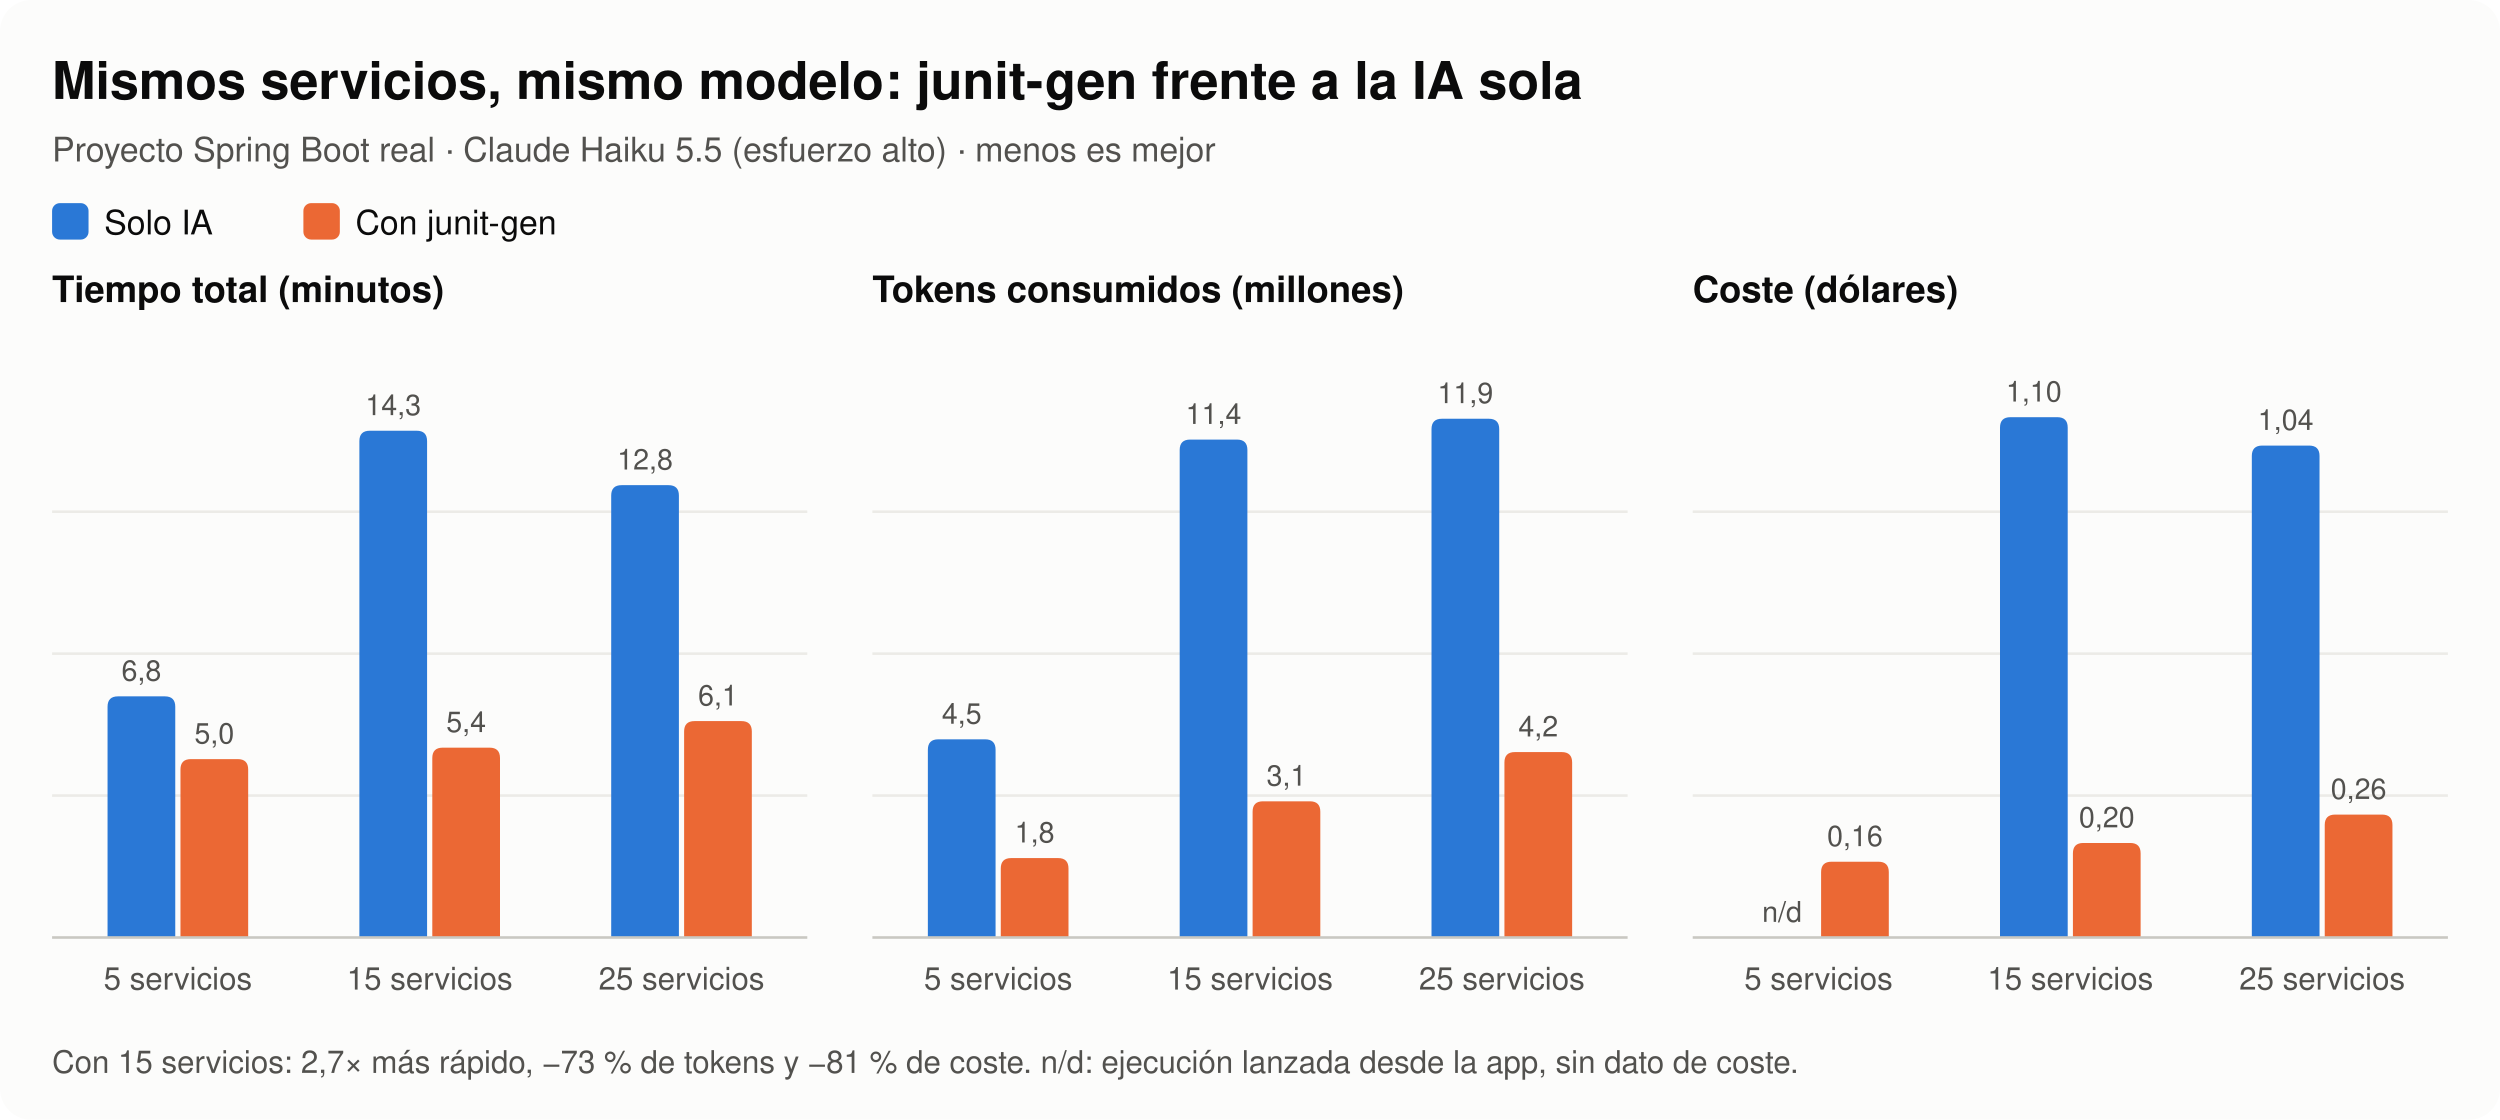
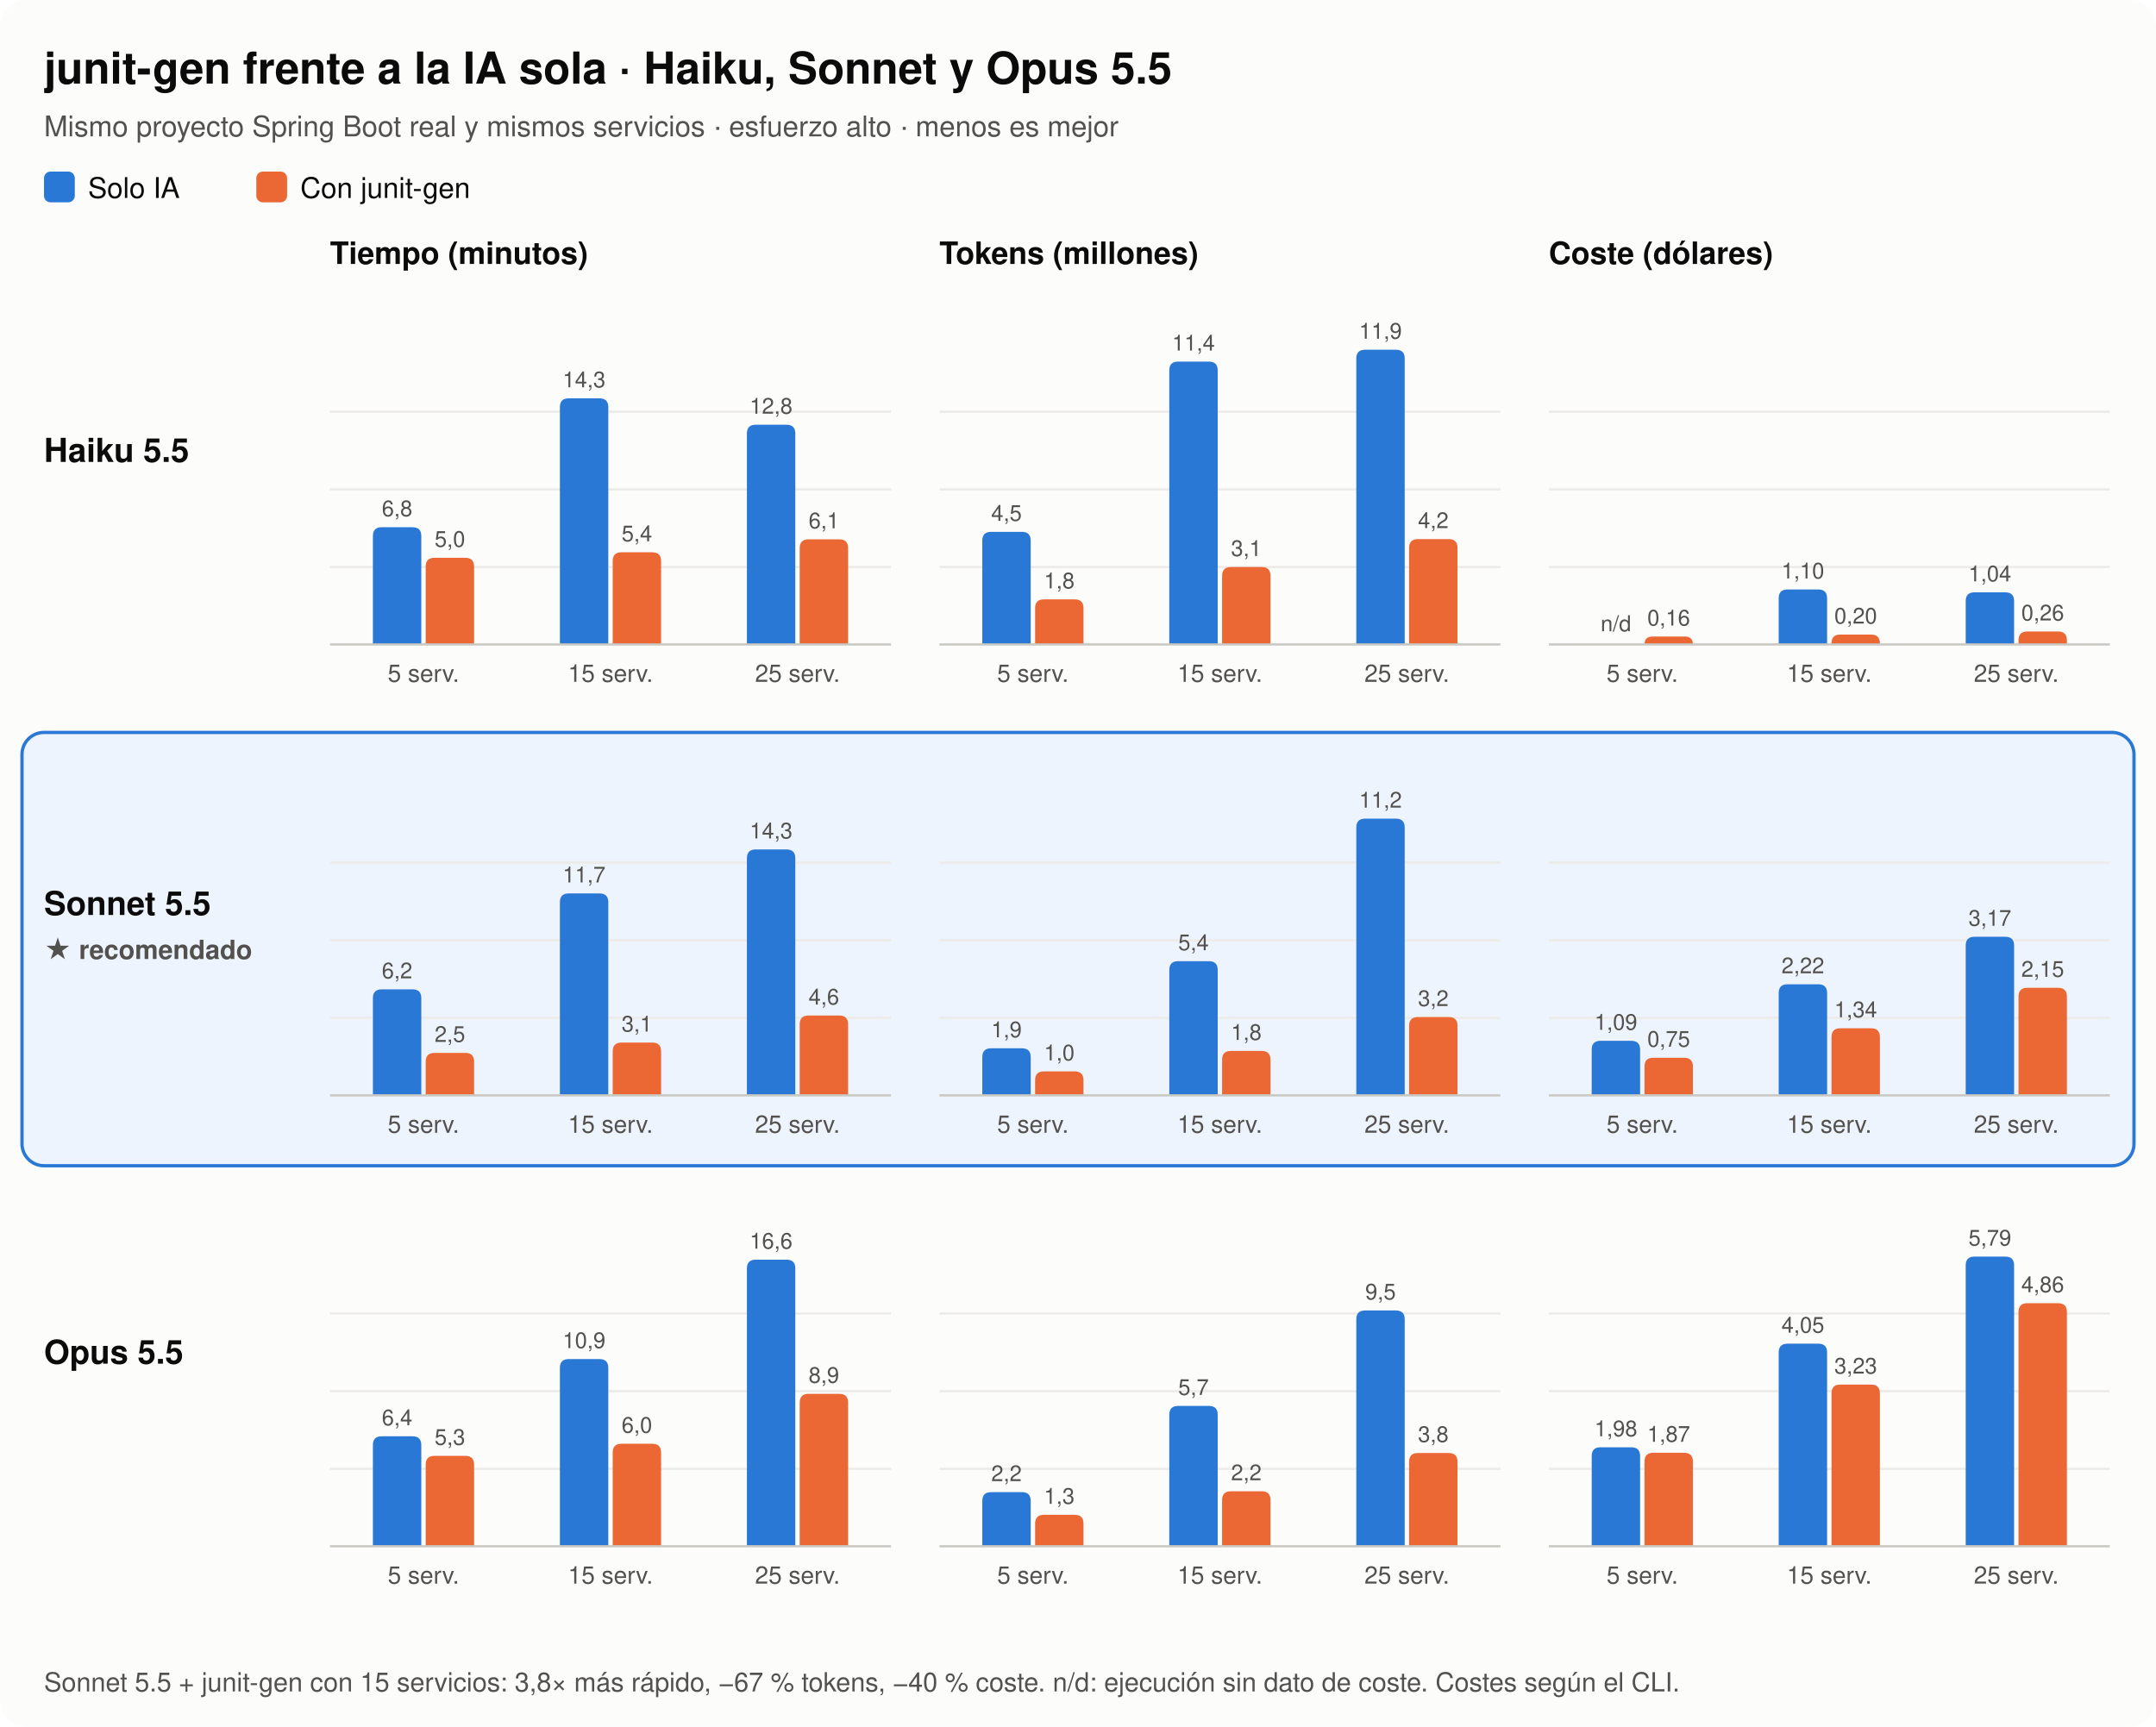
- <svg xmlns="http://www.w3.org/2000/svg" viewBox="0 0 960 430" width="960" height="430" role="img" aria-labelledby="t d" font-family="-apple-system, Segoe UI, Helvetica, Arial, sans-serif">
+ <svg xmlns="http://www.w3.org/2000/svg" viewBox="0 0 980 785" width="980" height="785" role="img" aria-labelledby="t d" font-family="-apple-system, Segoe UI, Helvetica, Arial, sans-serif">
  <style>
- .sup{fill:#fcfcfb}.t1{fill:#0b0b0b}.t2{fill:#52514e}.eje{stroke:#c9c8c2}.grid{stroke:#ecebe7}
- .s1{fill:#2a78d6}.s2{fill:#eb6834}.gap{stroke:#fcfcfb}
+ .sup{fill:#fcfcfb}.t1{fill:#0b0b0b}.t2{fill:#52514e}.eje{stroke:#c9c8c2}.grid{stroke:#ecebe7}.rec{fill:#eef4fd;stroke:#2a78d6}
+ .s1{fill:#2a78d6}.s2{fill:#eb6834}
@media (prefers-color-scheme: dark){.sup{fill:#1a1a19}.t1{fill:#f0efec}.t2{fill:#c3c2b7}.eje{stroke:#55544f}.grid{stroke:#2b2b29}
- .s1{fill:#3987e5}.s2{fill:#d95926}.gap{stroke:#1a1a19}}
+ .rec{fill:#1d2733;stroke:#3987e5}.s1{fill:#3987e5}.s2{fill:#d95926}}
</style>
-   <rect class="sup" x="0" y="0" width="960" height="430" rx="12" />
-   <text class="t1" x="20" y="38" font-size="20" font-weight="700">Mismos servicios, mismo modelo: junit-gen frente a la IA sola</text>
-   <text class="t2" x="20" y="62" font-size="13">Proyecto Spring Boot real · Claude Haiku 5.5 (esfuerzo alto) · menos es mejor</text>
+   <rect class="sup" x="0" y="0" width="980" height="785" rx="12" />
+   <text class="t1" x="20" y="38" font-size="20" font-weight="700">junit-gen frente a la IA sola · Haiku, Sonnet y Opus 5.5</text>
+   <text class="t2" x="20" y="62" font-size="13">Mismo proyecto Spring Boot real y mismos servicios · esfuerzo alto · menos es mejor</text>
  <rect class="s1" x="20" y="78" width="14" height="14" rx="3" />
  <text class="t1" x="40" y="90" font-size="13">Solo IA</text>
  <rect class="s2" x="116.5" y="78" width="14" height="14" rx="3" />
  <text class="t1" x="136.5" y="90" font-size="13">Con junit-gen</text>
-   <text class="t1" x="20" y="116" font-size="14" font-weight="600">Tiempo total (minutos)</text>
-   <line class="grid" x1="20" x2="310" y1="305.5" y2="305.5" stroke-width="1" />
-   <line class="grid" x1="20" x2="310" y1="251.0" y2="251.0" stroke-width="1" />
-   <line class="grid" x1="20" x2="310" y1="196.5" y2="196.5" stroke-width="1" />
-   <path class="s1" d="M41.3,360 V271.4 Q41.3,267.4 45.3,267.4 H63.3 Q67.3,267.4 67.3,271.4 V360 Z" />
-   <text class="t2" x="54.3" y="261.4" font-size="11" text-anchor="middle">6,8</text>
-   <path class="s2" d="M69.3,360 V295.5 Q69.3,291.5 73.3,291.5 H91.3 Q95.3,291.5 95.3,295.5 V360 Z" />
-   <text class="t2" x="82.3" y="285.5" font-size="11" text-anchor="middle">5,0</text>
-   <text class="t2" x="68.3" y="380" font-size="12" text-anchor="middle">5 servicios</text>
-   <path class="s1" d="M138.0,360 V169.4 Q138.0,165.4 142.0,165.4 H160.0 Q164.0,165.4 164.0,169.4 V360 Z" />
-   <text class="t2" x="151.0" y="159.4" font-size="11" text-anchor="middle">14,3</text>
-   <path class="s2" d="M166.0,360 V291.1 Q166.0,287.1 170.0,287.1 H188.0 Q192.0,287.1 192.0,291.1 V360 Z" />
-   <text class="t2" x="179.0" y="281.1" font-size="11" text-anchor="middle">5,4</text>
-   <text class="t2" x="165.0" y="380" font-size="12" text-anchor="middle">15 servicios</text>
-   <path class="s1" d="M234.7,360 V190.3 Q234.7,186.3 238.7,186.3 H256.7 Q260.7,186.3 260.7,190.3 V360 Z" />
-   <text class="t2" x="247.7" y="180.3" font-size="11" text-anchor="middle">12,8</text>
-   <path class="s2" d="M262.7,360 V280.9 Q262.7,276.9 266.7,276.9 H284.7 Q288.7,276.9 288.7,280.9 V360 Z" />
-   <text class="t2" x="275.7" y="270.9" font-size="11" text-anchor="middle">6,1</text>
-   <text class="t2" x="261.7" y="380" font-size="12" text-anchor="middle">25 servicios</text>
-   <line class="eje" x1="20" x2="310" y1="360" y2="360" stroke-width="1" />
-   <text class="t1" x="335" y="116" font-size="14" font-weight="600">Tokens consumidos (millones)</text>
-   <line class="grid" x1="335" x2="625" y1="305.5" y2="305.5" stroke-width="1" />
-   <line class="grid" x1="335" x2="625" y1="251.0" y2="251.0" stroke-width="1" />
-   <line class="grid" x1="335" x2="625" y1="196.5" y2="196.5" stroke-width="1" />
-   <path class="s1" d="M356.3,360 V287.9 Q356.3,283.9 360.3,283.9 H378.3 Q382.3,283.9 382.3,287.9 V360 Z" />
-   <text class="t2" x="369.3" y="277.9" font-size="11" text-anchor="middle">4,5</text>
-   <path class="s2" d="M384.3,360 V333.5 Q384.3,329.5 388.3,329.5 H406.3 Q410.3,329.5 410.3,333.5 V360 Z" />
-   <text class="t2" x="397.3" y="323.5" font-size="11" text-anchor="middle">1,8</text>
-   <text class="t2" x="383.3" y="380" font-size="12" text-anchor="middle">5 servicios</text>
-   <path class="s1" d="M453.0,360 V172.8 Q453.0,168.8 457.0,168.8 H475.0 Q479.0,168.8 479.0,172.8 V360 Z" />
-   <text class="t2" x="466.0" y="162.8" font-size="11" text-anchor="middle">11,4</text>
-   <path class="s2" d="M481.0,360 V311.7 Q481.0,307.7 485.0,307.7 H503.0 Q507.0,307.7 507.0,311.7 V360 Z" />
-   <text class="t2" x="494.0" y="301.7" font-size="11" text-anchor="middle">3,1</text>
-   <text class="t2" x="480.0" y="380" font-size="12" text-anchor="middle">15 servicios</text>
-   <path class="s1" d="M549.7,360 V164.8 Q549.7,160.8 553.7,160.8 H571.7 Q575.7,160.8 575.7,164.8 V360 Z" />
-   <text class="t2" x="562.7" y="154.8" font-size="11" text-anchor="middle">11,9</text>
-   <path class="s2" d="M577.7,360 V292.8 Q577.7,288.8 581.7,288.8 H599.7 Q603.7,288.8 603.7,292.8 V360 Z" />
-   <text class="t2" x="590.7" y="282.8" font-size="11" text-anchor="middle">4,2</text>
-   <text class="t2" x="576.7" y="380" font-size="12" text-anchor="middle">25 servicios</text>
-   <line class="eje" x1="335" x2="625" y1="360" y2="360" stroke-width="1" />
-   <text class="t1" x="650" y="116" font-size="14" font-weight="600">Coste (dólares)</text>
-   <line class="grid" x1="650" x2="940" y1="305.5" y2="305.5" stroke-width="1" />
-   <line class="grid" x1="650" x2="940" y1="251.0" y2="251.0" stroke-width="1" />
-   <line class="grid" x1="650" x2="940" y1="196.5" y2="196.5" stroke-width="1" />
-   <text class="t2" x="684.3" y="354" font-size="11" text-anchor="middle">n/d</text>
-   <path class="s2" d="M699.3,360 V334.9 Q699.3,330.9 703.3,330.9 H721.3 Q725.3,330.9 725.3,334.9 V360 Z" />
-   <text class="t2" x="712.3" y="324.9" font-size="11" text-anchor="middle">0,16</text>
-   <text class="t2" x="698.3" y="380" font-size="12" text-anchor="middle">5 servicios</text>
-   <path class="s1" d="M768.0,360 V164.2 Q768.0,160.2 772.0,160.2 H790.0 Q794.0,160.2 794.0,164.2 V360 Z" />
-   <text class="t2" x="781.0" y="154.2" font-size="11" text-anchor="middle">1,10</text>
-   <path class="s2" d="M796.0,360 V327.7 Q796.0,323.7 800.0,323.7 H818.0 Q822.0,323.7 822.0,327.7 V360 Z" />
-   <text class="t2" x="809.0" y="317.7" font-size="11" text-anchor="middle">0,20</text>
-   <text class="t2" x="795.0" y="380" font-size="12" text-anchor="middle">15 servicios</text>
-   <path class="s1" d="M864.7,360 V175.1 Q864.7,171.1 868.7,171.1 H886.7 Q890.7,171.1 890.7,175.1 V360 Z" />
-   <text class="t2" x="877.7" y="165.1" font-size="11" text-anchor="middle">1,04</text>
-   <path class="s2" d="M892.7,360 V316.8 Q892.7,312.8 896.7,312.8 H914.7 Q918.7,312.8 918.7,316.8 V360 Z" />
-   <text class="t2" x="905.7" y="306.8" font-size="11" text-anchor="middle">0,26</text>
-   <text class="t2" x="891.7" y="380" font-size="12" text-anchor="middle">25 servicios</text>
-   <line class="eje" x1="650" x2="940" y1="360" y2="360" stroke-width="1" />
-   <text class="t2" x="20" y="412" font-size="12">Con 15 servicios: 2,7× más rápido, −73 % de tokens y −81 % de coste. n/d: ejecución lanzada desde la app, sin dato de coste.</text>
+   <text class="t1" x="150" y="120" font-size="14" font-weight="600">Tiempo (minutos)</text>
+   <text class="t1" x="427" y="120" font-size="14" font-weight="600">Tokens (millones)</text>
+   <text class="t1" x="704" y="120" font-size="14" font-weight="600">Coste (dólares)</text>
+   <text class="t1" x="20" y="210" font-size="15" font-weight="700">Haiku 5.5</text>
+   <line class="grid" x1="150" x2="405" y1="257.8" y2="257.8" stroke-width="1" />
+   <line class="grid" x1="150" x2="405" y1="222.5" y2="222.5" stroke-width="1" />
+   <line class="grid" x1="150" x2="405" y1="187.2" y2="187.2" stroke-width="1" />
+   <path class="s1" d="M169.5,293.0 V243.7 Q169.5,239.7 173.5,239.7 H187.5 Q191.5,239.7 191.5,243.7 V293.0 Z" />
+   <text class="t2" x="180.5" y="234.7" font-size="10" text-anchor="middle">6,8</text>
+   <path class="s2" d="M193.5,293.0 V257.6 Q193.5,253.6 197.5,253.6 H211.5 Q215.5,253.6 215.5,257.6 V293.0 Z" />
+   <text class="t2" x="204.5" y="248.6" font-size="10" text-anchor="middle">5,0</text>
+   <text class="t2" x="192.5" y="310.0" font-size="11" text-anchor="middle">5 serv.</text>
+   <path class="s1" d="M254.5,293.0 V185.1 Q254.5,181.1 258.5,181.1 H272.5 Q276.5,181.1 276.5,185.1 V293.0 Z" />
+   <text class="t2" x="265.5" y="176.1" font-size="10" text-anchor="middle">14,3</text>
+   <path class="s2" d="M278.5,293.0 V255.1 Q278.5,251.1 282.5,251.1 H296.5 Q300.5,251.1 300.5,255.1 V293.0 Z" />
+   <text class="t2" x="289.5" y="246.1" font-size="10" text-anchor="middle">5,4</text>
+   <text class="t2" x="277.5" y="310.0" font-size="11" text-anchor="middle">15 serv.</text>
+   <path class="s1" d="M339.5,293.0 V197.1 Q339.5,193.1 343.5,193.1 H357.5 Q361.5,193.1 361.5,197.1 V293.0 Z" />
+   <text class="t2" x="350.5" y="188.1" font-size="10" text-anchor="middle">12,8</text>
+   <path class="s2" d="M363.5,293.0 V249.2 Q363.5,245.2 367.5,245.2 H381.5 Q385.5,245.2 385.5,249.2 V293.0 Z" />
+   <text class="t2" x="374.5" y="240.2" font-size="10" text-anchor="middle">6,1</text>
+   <text class="t2" x="362.5" y="310.0" font-size="11" text-anchor="middle">25 serv.</text>
+   <line class="eje" x1="150" x2="405" y1="293.0" y2="293.0" stroke-width="1" />
+   <line class="grid" x1="427" x2="682" y1="257.8" y2="257.8" stroke-width="1" />
+   <line class="grid" x1="427" x2="682" y1="222.5" y2="222.5" stroke-width="1" />
+   <line class="grid" x1="427" x2="682" y1="187.2" y2="187.2" stroke-width="1" />
+   <path class="s1" d="M446.5,293.0 V245.8 Q446.5,241.8 450.5,241.8 H464.5 Q468.5,241.8 468.5,245.8 V293.0 Z" />
+   <text class="t2" x="457.5" y="236.8" font-size="10" text-anchor="middle">4,5</text>
+   <path class="s2" d="M470.5,293.0 V276.5 Q470.5,272.5 474.5,272.5 H488.5 Q492.5,272.5 492.5,276.5 V293.0 Z" />
+   <text class="t2" x="481.5" y="267.5" font-size="10" text-anchor="middle">1,8</text>
+   <text class="t2" x="469.5" y="310.0" font-size="11" text-anchor="middle">5 serv.</text>
+   <path class="s1" d="M531.5,293.0 V168.4 Q531.5,164.4 535.5,164.4 H549.5 Q553.5,164.4 553.5,168.4 V293.0 Z" />
+   <text class="t2" x="542.5" y="159.4" font-size="10" text-anchor="middle">11,4</text>
+   <path class="s2" d="M555.5,293.0 V261.8 Q555.5,257.8 559.5,257.8 H573.5 Q577.5,257.8 577.5,261.8 V293.0 Z" />
+   <text class="t2" x="566.5" y="252.8" font-size="10" text-anchor="middle">3,1</text>
+   <text class="t2" x="554.5" y="310.0" font-size="11" text-anchor="middle">15 serv.</text>
+   <path class="s1" d="M616.5,293.0 V163.0 Q616.5,159.0 620.5,159.0 H634.5 Q638.5,159.0 638.5,163.0 V293.0 Z" />
+   <text class="t2" x="627.5" y="154.0" font-size="10" text-anchor="middle">11,9</text>
+   <path class="s2" d="M640.5,293.0 V249.1 Q640.5,245.1 644.5,245.1 H658.5 Q662.5,245.1 662.5,249.1 V293.0 Z" />
+   <text class="t2" x="651.5" y="240.1" font-size="10" text-anchor="middle">4,2</text>
+   <text class="t2" x="639.5" y="310.0" font-size="11" text-anchor="middle">25 serv.</text>
+   <line class="eje" x1="427" x2="682" y1="293.0" y2="293.0" stroke-width="1" />
+   <line class="grid" x1="704" x2="959" y1="257.8" y2="257.8" stroke-width="1" />
+   <line class="grid" x1="704" x2="959" y1="222.5" y2="222.5" stroke-width="1" />
+   <line class="grid" x1="704" x2="959" y1="187.2" y2="187.2" stroke-width="1" />
+   <text class="t2" x="734.5" y="287.0" font-size="10" text-anchor="middle">n/d</text>
+   <path class="s2" d="M747.5,293.0 V293.0 Q747.5,289.4 751.1,289.4 H765.9 Q769.5,289.4 769.5,293.0 V293.0 Z" />
+   <text class="t2" x="758.5" y="284.4" font-size="10" text-anchor="middle">0,16</text>
+   <text class="t2" x="746.5" y="310.0" font-size="11" text-anchor="middle">5 serv.</text>
+   <path class="s1" d="M808.5,293.0 V272.0 Q808.5,268.0 812.5,268.0 H826.5 Q830.5,268.0 830.5,272.0 V293.0 Z" />
+   <text class="t2" x="819.5" y="263.0" font-size="10" text-anchor="middle">1,10</text>
+   <path class="s2" d="M832.5,293.0 V292.5 Q832.5,288.5 836.5,288.5 H850.5 Q854.5,288.5 854.5,292.5 V293.0 Z" />
+   <text class="t2" x="843.5" y="283.5" font-size="10" text-anchor="middle">0,20</text>
+   <text class="t2" x="831.5" y="310.0" font-size="11" text-anchor="middle">15 serv.</text>
+   <path class="s1" d="M893.5,293.0 V273.3 Q893.5,269.3 897.5,269.3 H911.5 Q915.5,269.3 915.5,273.3 V293.0 Z" />
+   <text class="t2" x="904.5" y="264.3" font-size="10" text-anchor="middle">1,04</text>
+   <path class="s2" d="M917.5,293.0 V291.1 Q917.5,287.1 921.5,287.1 H935.5 Q939.5,287.1 939.5,291.1 V293.0 Z" />
+   <text class="t2" x="928.5" y="282.1" font-size="10" text-anchor="middle">0,26</text>
+   <text class="t2" x="916.5" y="310.0" font-size="11" text-anchor="middle">25 serv.</text>
+   <line class="eje" x1="704" x2="959" y1="293.0" y2="293.0" stroke-width="1" />
+   <rect class="rec" x="10" y="333" width="960" height="197" rx="10" stroke-width="1.5" />
+   <text class="t1" x="20" y="416" font-size="15" font-weight="700">Sonnet 5.5</text>
+   <text class="t2" x="20" y="436" font-size="12" font-weight="600">★ recomendado</text>
+   <line class="grid" x1="150" x2="405" y1="462.8" y2="462.8" stroke-width="1" />
+   <line class="grid" x1="150" x2="405" y1="427.5" y2="427.5" stroke-width="1" />
+   <line class="grid" x1="150" x2="405" y1="392.2" y2="392.2" stroke-width="1" />
+   <path class="s1" d="M169.5,498.0 V453.8 Q169.5,449.8 173.5,449.8 H187.5 Q191.5,449.8 191.5,453.8 V498.0 Z" />
+   <text class="t2" x="180.5" y="444.8" font-size="10" text-anchor="middle">6,2</text>
+   <path class="s2" d="M193.5,498.0 V482.7 Q193.5,478.7 197.5,478.7 H211.5 Q215.5,478.7 215.5,482.7 V498.0 Z" />
+   <text class="t2" x="204.5" y="473.7" font-size="10" text-anchor="middle">2,5</text>
+   <text class="t2" x="192.5" y="515.0" font-size="11" text-anchor="middle">5 serv.</text>
+   <path class="s1" d="M254.5,498.0 V410.2 Q254.5,406.2 258.5,406.2 H272.5 Q276.5,406.2 276.5,410.2 V498.0 Z" />
+   <text class="t2" x="265.5" y="401.2" font-size="10" text-anchor="middle">11,7</text>
+   <path class="s2" d="M278.5,498.0 V478.0 Q278.5,474.0 282.5,474.0 H296.5 Q300.5,474.0 300.5,478.0 V498.0 Z" />
+   <text class="t2" x="289.5" y="469.0" font-size="10" text-anchor="middle">3,1</text>
+   <text class="t2" x="277.5" y="515.0" font-size="11" text-anchor="middle">15 serv.</text>
+   <path class="s1" d="M339.5,498.0 V390.2 Q339.5,386.2 343.5,386.2 H357.5 Q361.5,386.2 361.5,390.2 V498.0 Z" />
+   <text class="t2" x="350.5" y="381.2" font-size="10" text-anchor="middle">14,3</text>
+   <path class="s2" d="M363.5,498.0 V465.7 Q363.5,461.7 367.5,461.7 H381.5 Q385.5,461.7 385.5,465.7 V498.0 Z" />
+   <text class="t2" x="374.5" y="456.7" font-size="10" text-anchor="middle">4,6</text>
+   <text class="t2" x="362.5" y="515.0" font-size="11" text-anchor="middle">25 serv.</text>
+   <line class="eje" x1="150" x2="405" y1="498.0" y2="498.0" stroke-width="1" />
+   <line class="grid" x1="427" x2="682" y1="462.8" y2="462.8" stroke-width="1" />
+   <line class="grid" x1="427" x2="682" y1="427.5" y2="427.5" stroke-width="1" />
+   <line class="grid" x1="427" x2="682" y1="392.2" y2="392.2" stroke-width="1" />
+   <path class="s1" d="M446.5,498.0 V480.6 Q446.5,476.6 450.5,476.6 H464.5 Q468.5,476.6 468.5,480.6 V498.0 Z" />
+   <text class="t2" x="457.5" y="471.6" font-size="10" text-anchor="middle">1,9</text>
+   <path class="s2" d="M470.5,498.0 V491.1 Q470.5,487.1 474.5,487.1 H488.5 Q492.5,487.1 492.5,491.1 V498.0 Z" />
+   <text class="t2" x="481.5" y="482.1" font-size="10" text-anchor="middle">1,0</text>
+   <text class="t2" x="469.5" y="515.0" font-size="11" text-anchor="middle">5 serv.</text>
+   <path class="s1" d="M531.5,498.0 V441.0 Q531.5,437.0 535.5,437.0 H549.5 Q553.5,437.0 553.5,441.0 V498.0 Z" />
+   <text class="t2" x="542.5" y="432.0" font-size="10" text-anchor="middle">5,4</text>
+   <path class="s2" d="M555.5,498.0 V481.8 Q555.5,477.8 559.5,477.8 H573.5 Q577.5,477.8 577.5,481.8 V498.0 Z" />
+   <text class="t2" x="566.5" y="472.8" font-size="10" text-anchor="middle">1,8</text>
+   <text class="t2" x="554.5" y="515.0" font-size="11" text-anchor="middle">15 serv.</text>
+   <path class="s1" d="M616.5,498.0 V376.2 Q616.5,372.2 620.5,372.2 H634.5 Q638.5,372.2 638.5,376.2 V498.0 Z" />
+   <text class="t2" x="627.5" y="367.2" font-size="10" text-anchor="middle">11,2</text>
+   <path class="s2" d="M640.5,498.0 V466.4 Q640.5,462.4 644.5,462.4 H658.5 Q662.5,462.4 662.5,466.4 V498.0 Z" />
+   <text class="t2" x="651.5" y="457.4" font-size="10" text-anchor="middle">3,2</text>
+   <text class="t2" x="639.5" y="515.0" font-size="11" text-anchor="middle">25 serv.</text>
+   <line class="eje" x1="427" x2="682" y1="498.0" y2="498.0" stroke-width="1" />
+   <line class="grid" x1="704" x2="959" y1="462.8" y2="462.8" stroke-width="1" />
+   <line class="grid" x1="704" x2="959" y1="427.5" y2="427.5" stroke-width="1" />
+   <line class="grid" x1="704" x2="959" y1="392.2" y2="392.2" stroke-width="1" />
+   <path class="s1" d="M723.5,498.0 V477.2 Q723.5,473.2 727.5,473.2 H741.5 Q745.5,473.2 745.5,477.2 V498.0 Z" />
+   <text class="t2" x="734.5" y="468.2" font-size="10" text-anchor="middle">1,09</text>
+   <path class="s2" d="M747.5,498.0 V484.9 Q747.5,480.9 751.5,480.9 H765.5 Q769.5,480.9 769.5,484.9 V498.0 Z" />
+   <text class="t2" x="758.5" y="475.9" font-size="10" text-anchor="middle">0,75</text>
+   <text class="t2" x="746.5" y="515.0" font-size="11" text-anchor="middle">5 serv.</text>
+   <path class="s1" d="M808.5,498.0 V451.5 Q808.5,447.5 812.5,447.5 H826.5 Q830.5,447.5 830.5,451.5 V498.0 Z" />
+   <text class="t2" x="819.5" y="442.5" font-size="10" text-anchor="middle">2,22</text>
+   <path class="s2" d="M832.5,498.0 V471.5 Q832.5,467.5 836.5,467.5 H850.5 Q854.5,467.5 854.5,471.5 V498.0 Z" />
+   <text class="t2" x="843.5" y="462.5" font-size="10" text-anchor="middle">1,34</text>
+   <text class="t2" x="831.5" y="515.0" font-size="11" text-anchor="middle">15 serv.</text>
+   <path class="s1" d="M893.5,498.0 V429.9 Q893.5,425.9 897.5,425.9 H911.5 Q915.5,425.9 915.5,429.9 V498.0 Z" />
+   <text class="t2" x="904.5" y="420.9" font-size="10" text-anchor="middle">3,17</text>
+   <path class="s2" d="M917.5,498.0 V453.1 Q917.5,449.1 921.5,449.1 H935.5 Q939.5,449.1 939.5,453.1 V498.0 Z" />
+   <text class="t2" x="928.5" y="444.1" font-size="10" text-anchor="middle">2,15</text>
+   <text class="t2" x="916.5" y="515.0" font-size="11" text-anchor="middle">25 serv.</text>
+   <line class="eje" x1="704" x2="959" y1="498.0" y2="498.0" stroke-width="1" />
+   <text class="t1" x="20" y="620" font-size="15" font-weight="700">Opus 5.5</text>
+   <line class="grid" x1="150" x2="405" y1="667.8" y2="667.8" stroke-width="1" />
+   <line class="grid" x1="150" x2="405" y1="632.5" y2="632.5" stroke-width="1" />
+   <line class="grid" x1="150" x2="405" y1="597.2" y2="597.2" stroke-width="1" />
+   <path class="s1" d="M169.5,703.0 V657.0 Q169.5,653.0 173.5,653.0 H187.5 Q191.5,653.0 191.5,657.0 V703.0 Z" />
+   <text class="t2" x="180.5" y="648.0" font-size="10" text-anchor="middle">6,4</text>
+   <path class="s2" d="M193.5,703.0 V665.9 Q193.5,661.9 197.5,661.9 H211.5 Q215.5,661.9 215.5,665.9 V703.0 Z" />
+   <text class="t2" x="204.5" y="656.9" font-size="10" text-anchor="middle">5,3</text>
+   <text class="t2" x="192.5" y="720.0" font-size="11" text-anchor="middle">5 serv.</text>
+   <path class="s1" d="M254.5,703.0 V621.9 Q254.5,617.9 258.5,617.9 H272.5 Q276.5,617.9 276.5,621.9 V703.0 Z" />
+   <text class="t2" x="265.5" y="612.9" font-size="10" text-anchor="middle">10,9</text>
+   <path class="s2" d="M278.5,703.0 V660.4 Q278.5,656.4 282.5,656.4 H296.5 Q300.5,656.4 300.5,660.4 V703.0 Z" />
+   <text class="t2" x="289.5" y="651.4" font-size="10" text-anchor="middle">6,0</text>
+   <text class="t2" x="277.5" y="720.0" font-size="11" text-anchor="middle">15 serv.</text>
+   <path class="s1" d="M339.5,703.0 V576.7 Q339.5,572.7 343.5,572.7 H357.5 Q361.5,572.7 361.5,576.7 V703.0 Z" />
+   <text class="t2" x="350.5" y="567.7" font-size="10" text-anchor="middle">16,6</text>
+   <path class="s2" d="M363.5,703.0 V637.7 Q363.5,633.7 367.5,633.7 H381.5 Q385.5,633.7 385.5,637.7 V703.0 Z" />
+   <text class="t2" x="374.5" y="628.7" font-size="10" text-anchor="middle">8,9</text>
+   <text class="t2" x="362.5" y="720.0" font-size="11" text-anchor="middle">25 serv.</text>
+   <line class="eje" x1="150" x2="405" y1="703.0" y2="703.0" stroke-width="1" />
+   <line class="grid" x1="427" x2="682" y1="667.8" y2="667.8" stroke-width="1" />
+   <line class="grid" x1="427" x2="682" y1="632.5" y2="632.5" stroke-width="1" />
+   <line class="grid" x1="427" x2="682" y1="597.2" y2="597.2" stroke-width="1" />
+   <path class="s1" d="M446.5,703.0 V682.4 Q446.5,678.4 450.5,678.4 H464.5 Q468.5,678.4 468.5,682.4 V703.0 Z" />
+   <text class="t2" x="457.5" y="673.4" font-size="10" text-anchor="middle">2,2</text>
+   <path class="s2" d="M470.5,703.0 V692.7 Q470.5,688.7 474.5,688.7 H488.5 Q492.5,688.7 492.5,692.7 V703.0 Z" />
+   <text class="t2" x="481.5" y="683.7" font-size="10" text-anchor="middle">1,3</text>
+   <text class="t2" x="469.5" y="720.0" font-size="11" text-anchor="middle">5 serv.</text>
+   <path class="s1" d="M531.5,703.0 V643.2 Q531.5,639.2 535.5,639.2 H549.5 Q553.5,639.2 553.5,643.2 V703.0 Z" />
+   <text class="t2" x="542.5" y="634.2" font-size="10" text-anchor="middle">5,7</text>
+   <path class="s2" d="M555.5,703.0 V682.0 Q555.5,678.0 559.5,678.0 H573.5 Q577.5,678.0 577.5,682.0 V703.0 Z" />
+   <text class="t2" x="566.5" y="673.0" font-size="10" text-anchor="middle">2,2</text>
+   <text class="t2" x="554.5" y="720.0" font-size="11" text-anchor="middle">15 serv.</text>
+   <path class="s1" d="M616.5,703.0 V599.8 Q616.5,595.8 620.5,595.8 H634.5 Q638.5,595.8 638.5,599.8 V703.0 Z" />
+   <text class="t2" x="627.5" y="590.8" font-size="10" text-anchor="middle">9,5</text>
+   <path class="s2" d="M640.5,703.0 V664.6 Q640.5,660.6 644.5,660.6 H658.5 Q662.5,660.6 662.5,664.6 V703.0 Z" />
+   <text class="t2" x="651.5" y="655.6" font-size="10" text-anchor="middle">3,8</text>
+   <text class="t2" x="639.5" y="720.0" font-size="11" text-anchor="middle">25 serv.</text>
+   <line class="eje" x1="427" x2="682" y1="703.0" y2="703.0" stroke-width="1" />
+   <line class="grid" x1="704" x2="959" y1="667.8" y2="667.8" stroke-width="1" />
+   <line class="grid" x1="704" x2="959" y1="632.5" y2="632.5" stroke-width="1" />
+   <line class="grid" x1="704" x2="959" y1="597.2" y2="597.2" stroke-width="1" />
+   <path class="s1" d="M723.5,703.0 V662.0 Q723.5,658.0 727.5,658.0 H741.5 Q745.5,658.0 745.5,662.0 V703.0 Z" />
+   <text class="t2" x="734.5" y="653.0" font-size="10" text-anchor="middle">1,98</text>
+   <path class="s2" d="M747.5,703.0 V664.5 Q747.5,660.5 751.5,660.5 H765.5 Q769.5,660.5 769.5,664.5 V703.0 Z" />
+   <text class="t2" x="758.5" y="655.5" font-size="10" text-anchor="middle">1,87</text>
+   <text class="t2" x="746.5" y="720.0" font-size="11" text-anchor="middle">5 serv.</text>
+   <path class="s1" d="M808.5,703.0 V614.9 Q808.5,610.9 812.5,610.9 H826.5 Q830.5,610.9 830.5,614.9 V703.0 Z" />
+   <text class="t2" x="819.5" y="605.9" font-size="10" text-anchor="middle">4,05</text>
+   <path class="s2" d="M832.5,703.0 V633.5 Q832.5,629.5 836.5,629.5 H850.5 Q854.5,629.5 854.5,633.5 V703.0 Z" />
+   <text class="t2" x="843.5" y="624.5" font-size="10" text-anchor="middle">3,23</text>
+   <text class="t2" x="831.5" y="720.0" font-size="11" text-anchor="middle">15 serv.</text>
+   <path class="s1" d="M893.5,703.0 V575.3 Q893.5,571.3 897.5,571.3 H911.5 Q915.5,571.3 915.5,575.3 V703.0 Z" />
+   <text class="t2" x="904.5" y="566.3" font-size="10" text-anchor="middle">5,79</text>
+   <path class="s2" d="M917.5,703.0 V596.5 Q917.5,592.5 921.5,592.5 H935.5 Q939.5,592.5 939.5,596.5 V703.0 Z" />
+   <text class="t2" x="928.5" y="587.5" font-size="10" text-anchor="middle">4,86</text>
+   <text class="t2" x="916.5" y="720.0" font-size="11" text-anchor="middle">25 serv.</text>
+   <line class="eje" x1="704" x2="959" y1="703.0" y2="703.0" stroke-width="1" />
+   <text class="t2" x="20" y="769" font-size="12">Sonnet 5.5 + junit-gen con 15 servicios: 3,8× más rápido, −67 % tokens, −40 % coste. n/d: ejecución sin dato de coste. Costes según el CLI.</text>
</svg>
